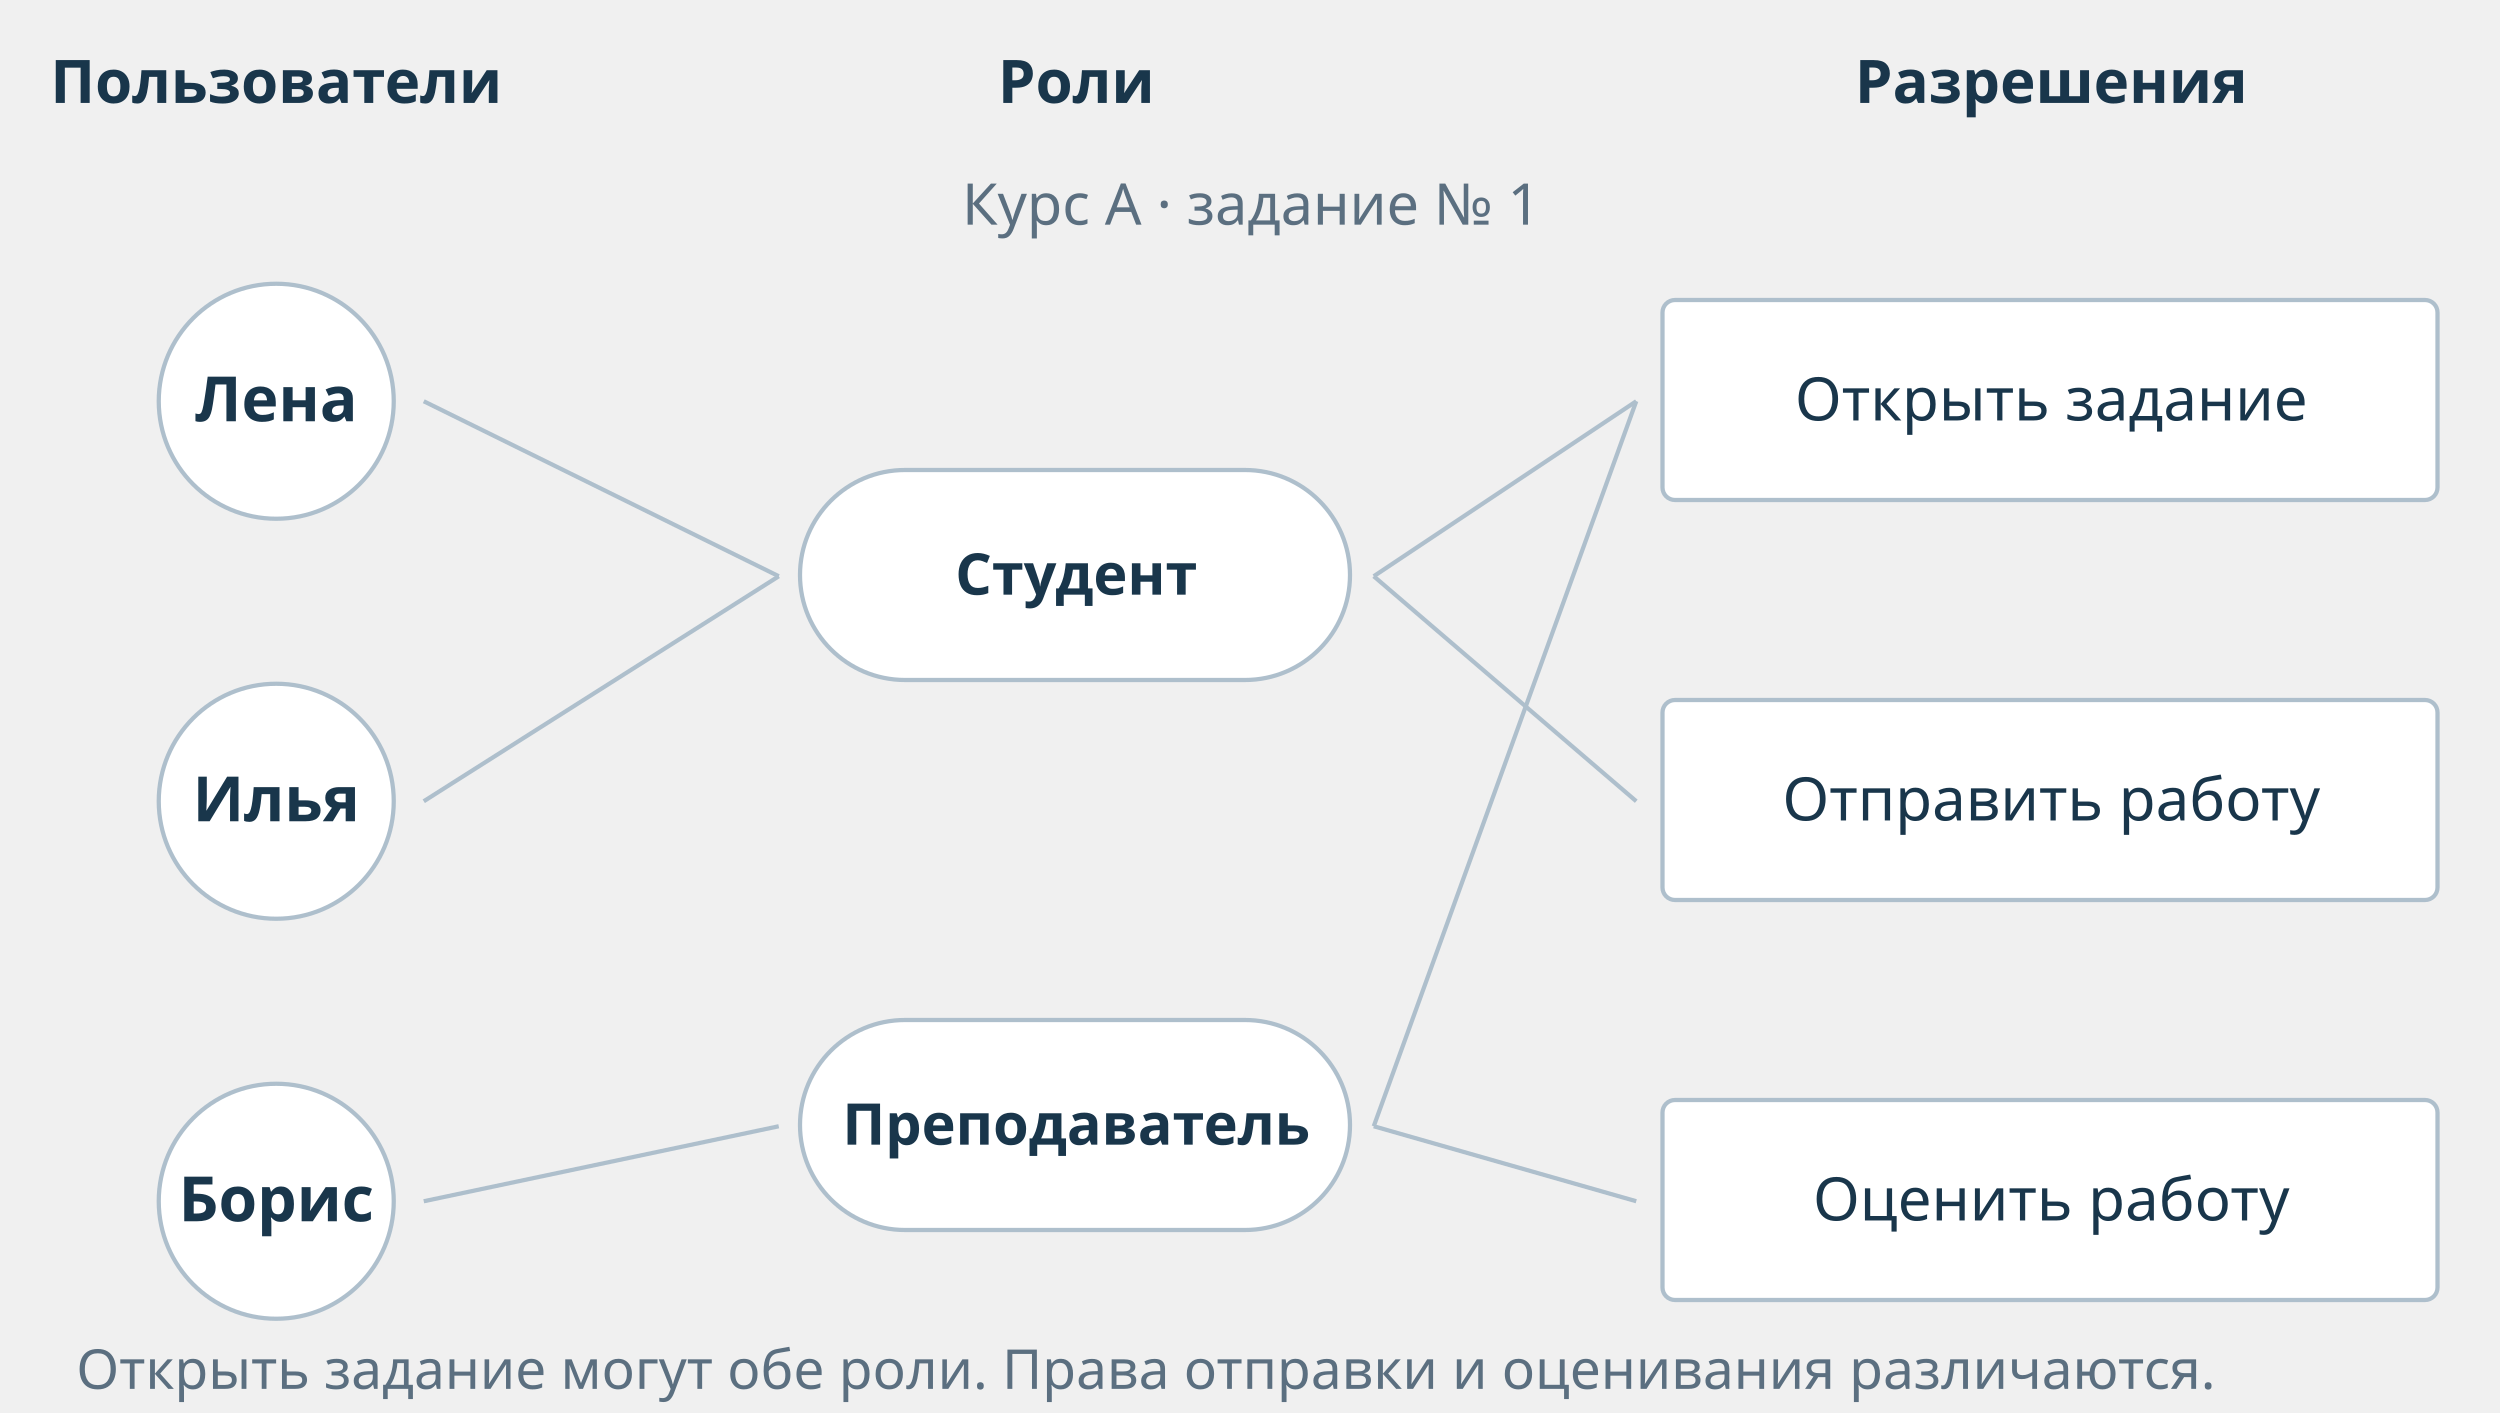
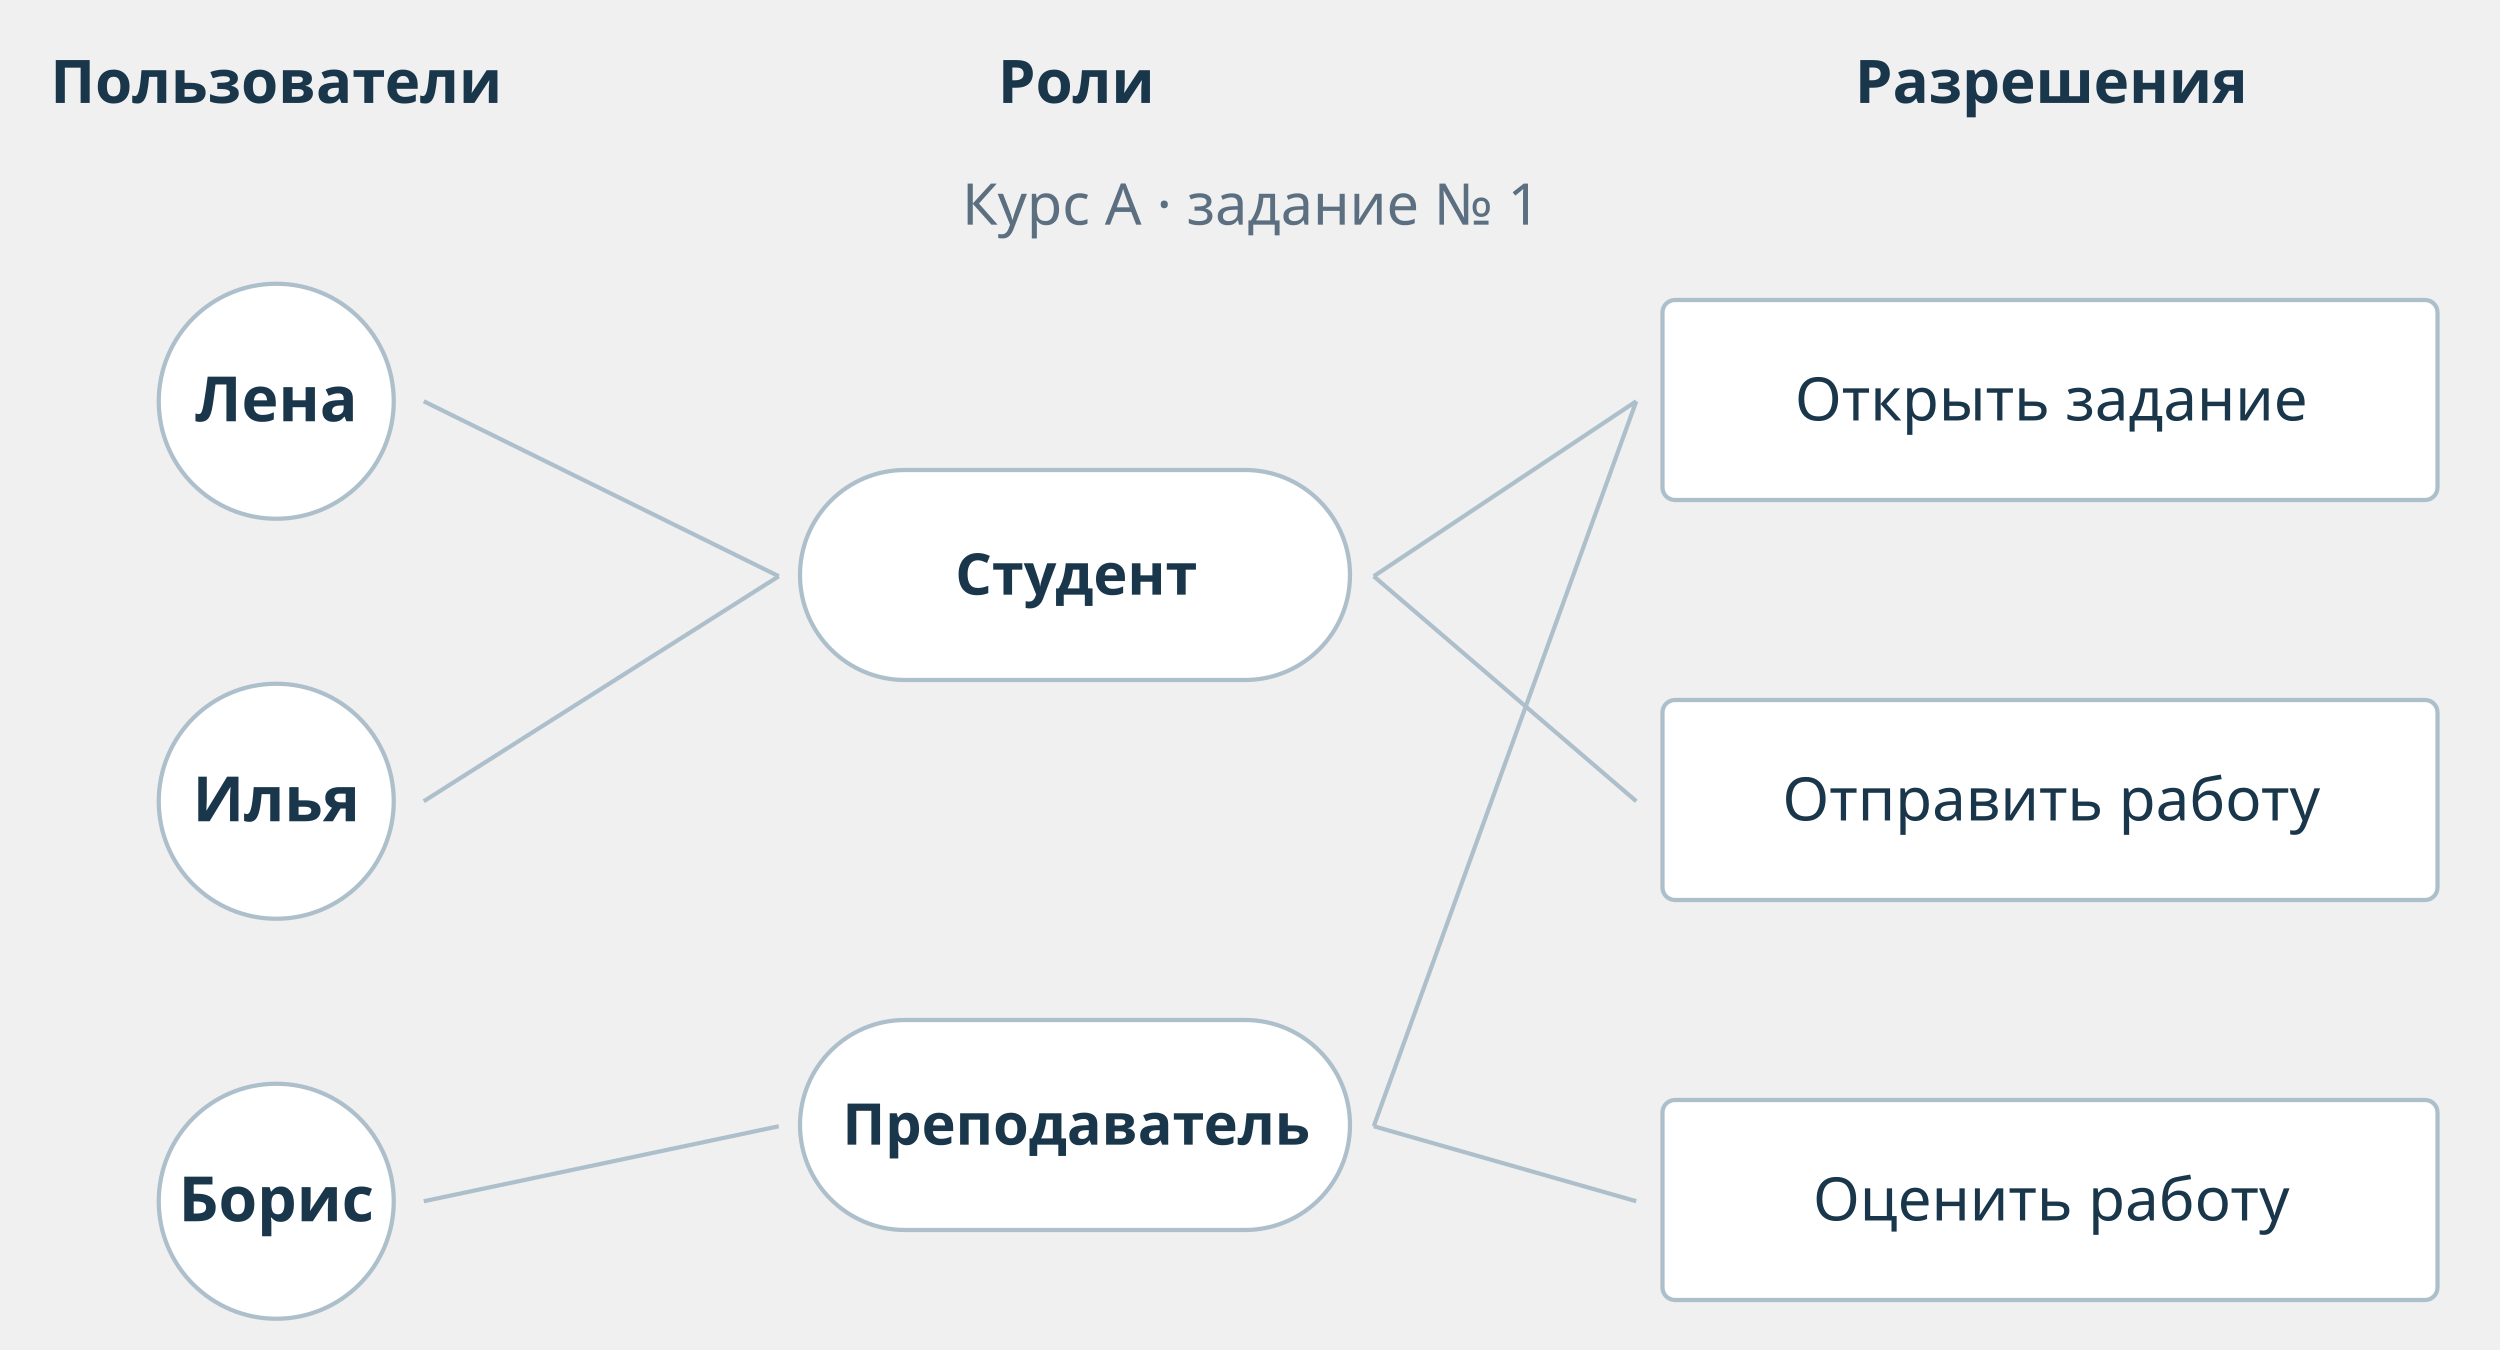
- <svg xmlns="http://www.w3.org/2000/svg" class="plot-d6a7b5 access-scene-svg" fill="currentColor" font-family="system-ui, sans-serif" font-size="10" text-anchor="middle" width="1000" height="565" viewBox="0 0 1000 565" role="img" aria-label="RBAC: общие роли и разрешения" style="background: white; font-family: system-ui, sans-serif; max-width: 100%; height: auto;">
+ <svg xmlns="http://www.w3.org/2000/svg" class="plot-d6a7b5 access-scene-svg" fill="currentColor" font-family="system-ui, sans-serif" font-size="10" text-anchor="middle" width="1000" height="540" viewBox="0 0 1000 540" role="img" aria-label="RBAC: общие роли и разрешения" style="background: white; font-family: system-ui, sans-serif; max-width: 100%; height: auto;">
  <style>:where(.plot-d6a7b5) {
  --plot-background: white;
  display: block;
  height: auto;
  height: intrinsic;
  max-width: 100%;
}
:where(.plot-d6a7b5 text),
:where(.plot-d6a7b5 tspan) {
  white-space: pre;
}</style>
  <g aria-label="rect" fill="#ffffff" stroke="#aebfcc" stroke-width="1.7" id="student">
    <rect x="320" y="188" width="220" height="84" rx="42" />
  </g>
  <g aria-label="rect" fill="#ffffff" stroke="#aebfcc" stroke-width="1.7" id="teacher">
    <rect x="320" y="408" width="220" height="84" rx="42" />
  </g>
  <g aria-label="rect" fill="#ffffff" stroke="#aebfcc" stroke-width="1.7" id="permission-view">
    <rect x="665" y="120" width="310" height="80" rx="5" />
  </g>
  <g aria-label="rect" fill="#ffffff" stroke="#aebfcc" stroke-width="1.7" id="permission-submit">
    <rect x="665" y="280" width="310" height="80" rx="5" />
  </g>
  <g aria-label="rect" fill="#ffffff" stroke="#aebfcc" stroke-width="1.7" id="permission-grade">
    <rect x="665" y="440" width="310" height="80" rx="5" />
  </g>
  <g aria-label="link" fill="none" stroke="#aebfcc" stroke-width="1.7" stroke-miterlimit="1" transform="translate(0.5,0.5)" id="assignment-lena-student" class="rbac-link">
    <path d="M169,160L311,230" />
  </g>
  <g aria-label="link" fill="none" stroke="#aebfcc" stroke-width="1.7" stroke-miterlimit="1" transform="translate(0.5,0.5)" id="assignment-ilya-student" class="rbac-link">
    <path d="M169,320L311,230" />
  </g>
  <g aria-label="link" fill="none" stroke="#aebfcc" stroke-width="1.7" stroke-miterlimit="1" transform="translate(0.5,0.5)" id="assignment-boris-teacher" class="rbac-link">
    <path d="M169,480L311,450" />
  </g>
  <g aria-label="link" fill="none" stroke="#aebfcc" stroke-width="1.7" stroke-miterlimit="1" transform="translate(0.5,0.5)" id="grant-student-view" class="rbac-link">
    <path d="M549,230L654,160" />
  </g>
  <g aria-label="link" fill="none" stroke="#aebfcc" stroke-width="1.7" stroke-miterlimit="1" transform="translate(0.5,0.5)" id="grant-student-submit" class="rbac-link">
    <path d="M549,230L654,320" />
  </g>
  <g aria-label="link" fill="none" stroke="#aebfcc" stroke-width="1.7" stroke-miterlimit="1" transform="translate(0.5,0.5)" id="grant-teacher-view" class="rbac-link">
    <path d="M549,450L654,160" />
  </g>
  <g aria-label="link" fill="none" stroke="#aebfcc" stroke-width="1.7" stroke-miterlimit="1" transform="translate(0.5,0.5)" id="grant-teacher-grade" class="rbac-link">
    <path d="M549,450L654,480" />
  </g>
  <g aria-label="dot" fill="#ffffff" stroke="#aebfcc" stroke-width="1.7" transform="translate(0.5,0.5)" id="subject-lena">
    <circle cx="110" cy="160" r="47" />
  </g>
  <g aria-label="dot" fill="#ffffff" stroke="#aebfcc" stroke-width="1.7" transform="translate(0.5,0.5)" id="subject-ilya">
    <circle cx="110" cy="320" r="47" />
  </g>
  <g aria-label="dot" fill="#ffffff" stroke="#aebfcc" stroke-width="1.7" transform="translate(0.5,0.5)" id="subject-boris">
    <circle cx="110" cy="480" r="47" />
  </g>
  <g aria-label="text" fill="#19364b" font-size="24" font-weight="600" transform="translate(0.5,0.5)">
    <text y="0.32em" transform="translate(110,33)">Пользователи</text>
  </g>
  <g aria-label="text" fill="#19364b" font-size="24" font-weight="600" transform="translate(0.5,0.5)">
    <text y="0.32em" transform="translate(430,33)">Роли</text>
  </g>
  <g aria-label="text" fill="#19364b" font-size="24" font-weight="600" transform="translate(0.5,0.5)">
    <text y="0.32em" transform="translate(820,33)">Разрешения</text>
  </g>
  <g aria-label="text" fill="#5b6f80" font-size="23" font-weight="400" transform="translate(0.5,0.5)" id="context">
    <text y="0.32em" transform="translate(500,82)">Курс А · задание № 1</text>
  </g>
  <g aria-label="text" fill="#19364b" font-size="25" font-weight="600" transform="translate(0.5,0.5)" id="subject-label-lena">
    <text y="0.32em" transform="translate(110,160)">Лена</text>
  </g>
  <g aria-label="text" fill="#19364b" font-size="25" font-weight="600" transform="translate(0.5,0.5)" id="subject-label-ilya">
    <text y="0.32em" transform="translate(110,320)">Илья</text>
  </g>
  <g aria-label="text" fill="#19364b" font-size="25" font-weight="600" transform="translate(0.5,0.5)" id="subject-label-boris">
    <text y="0.32em" transform="translate(110,480)">Борис</text>
  </g>
  <g aria-label="text" fill="#19364b" font-size="23" font-weight="600" transform="translate(0.5,0.5)" id="role-label-student">
    <text y="0.32em" transform="translate(430,230)">Студент</text>
  </g>
  <g aria-label="text" fill="#19364b" font-size="23" font-weight="600" transform="translate(0.5,0.5)" id="role-label-teacher">
    <text y="0.32em" transform="translate(430,450)">Преподаватель</text>
  </g>
  <g aria-label="text" fill="#19364b" font-size="24" font-weight="400" transform="translate(0.5,0.5)" id="permission-label-view">
    <text y="0.32em" transform="translate(820,160)">Открыть задание</text>
  </g>
  <g aria-label="text" fill="#19364b" font-size="24" font-weight="400" transform="translate(0.5,0.5)" id="permission-label-submit">
    <text y="0.32em" transform="translate(820,320)">Отправить работу</text>
  </g>
  <g aria-label="text" fill="#19364b" font-size="24" font-weight="400" transform="translate(0.5,0.5)" id="permission-label-grade">
    <text y="0.32em" transform="translate(820,480)">Оценить работу</text>
  </g>
-   <g aria-label="text" fill="#5b6f80" text-anchor="start" font-size="22" font-weight="400" transform="translate(0.5,0.5)">
-     <text y="0.32em" transform="translate(30,548)">Открыть задание могут обе роли. Права отправки и оценивания различаются.</text>
-   </g>
</svg>
